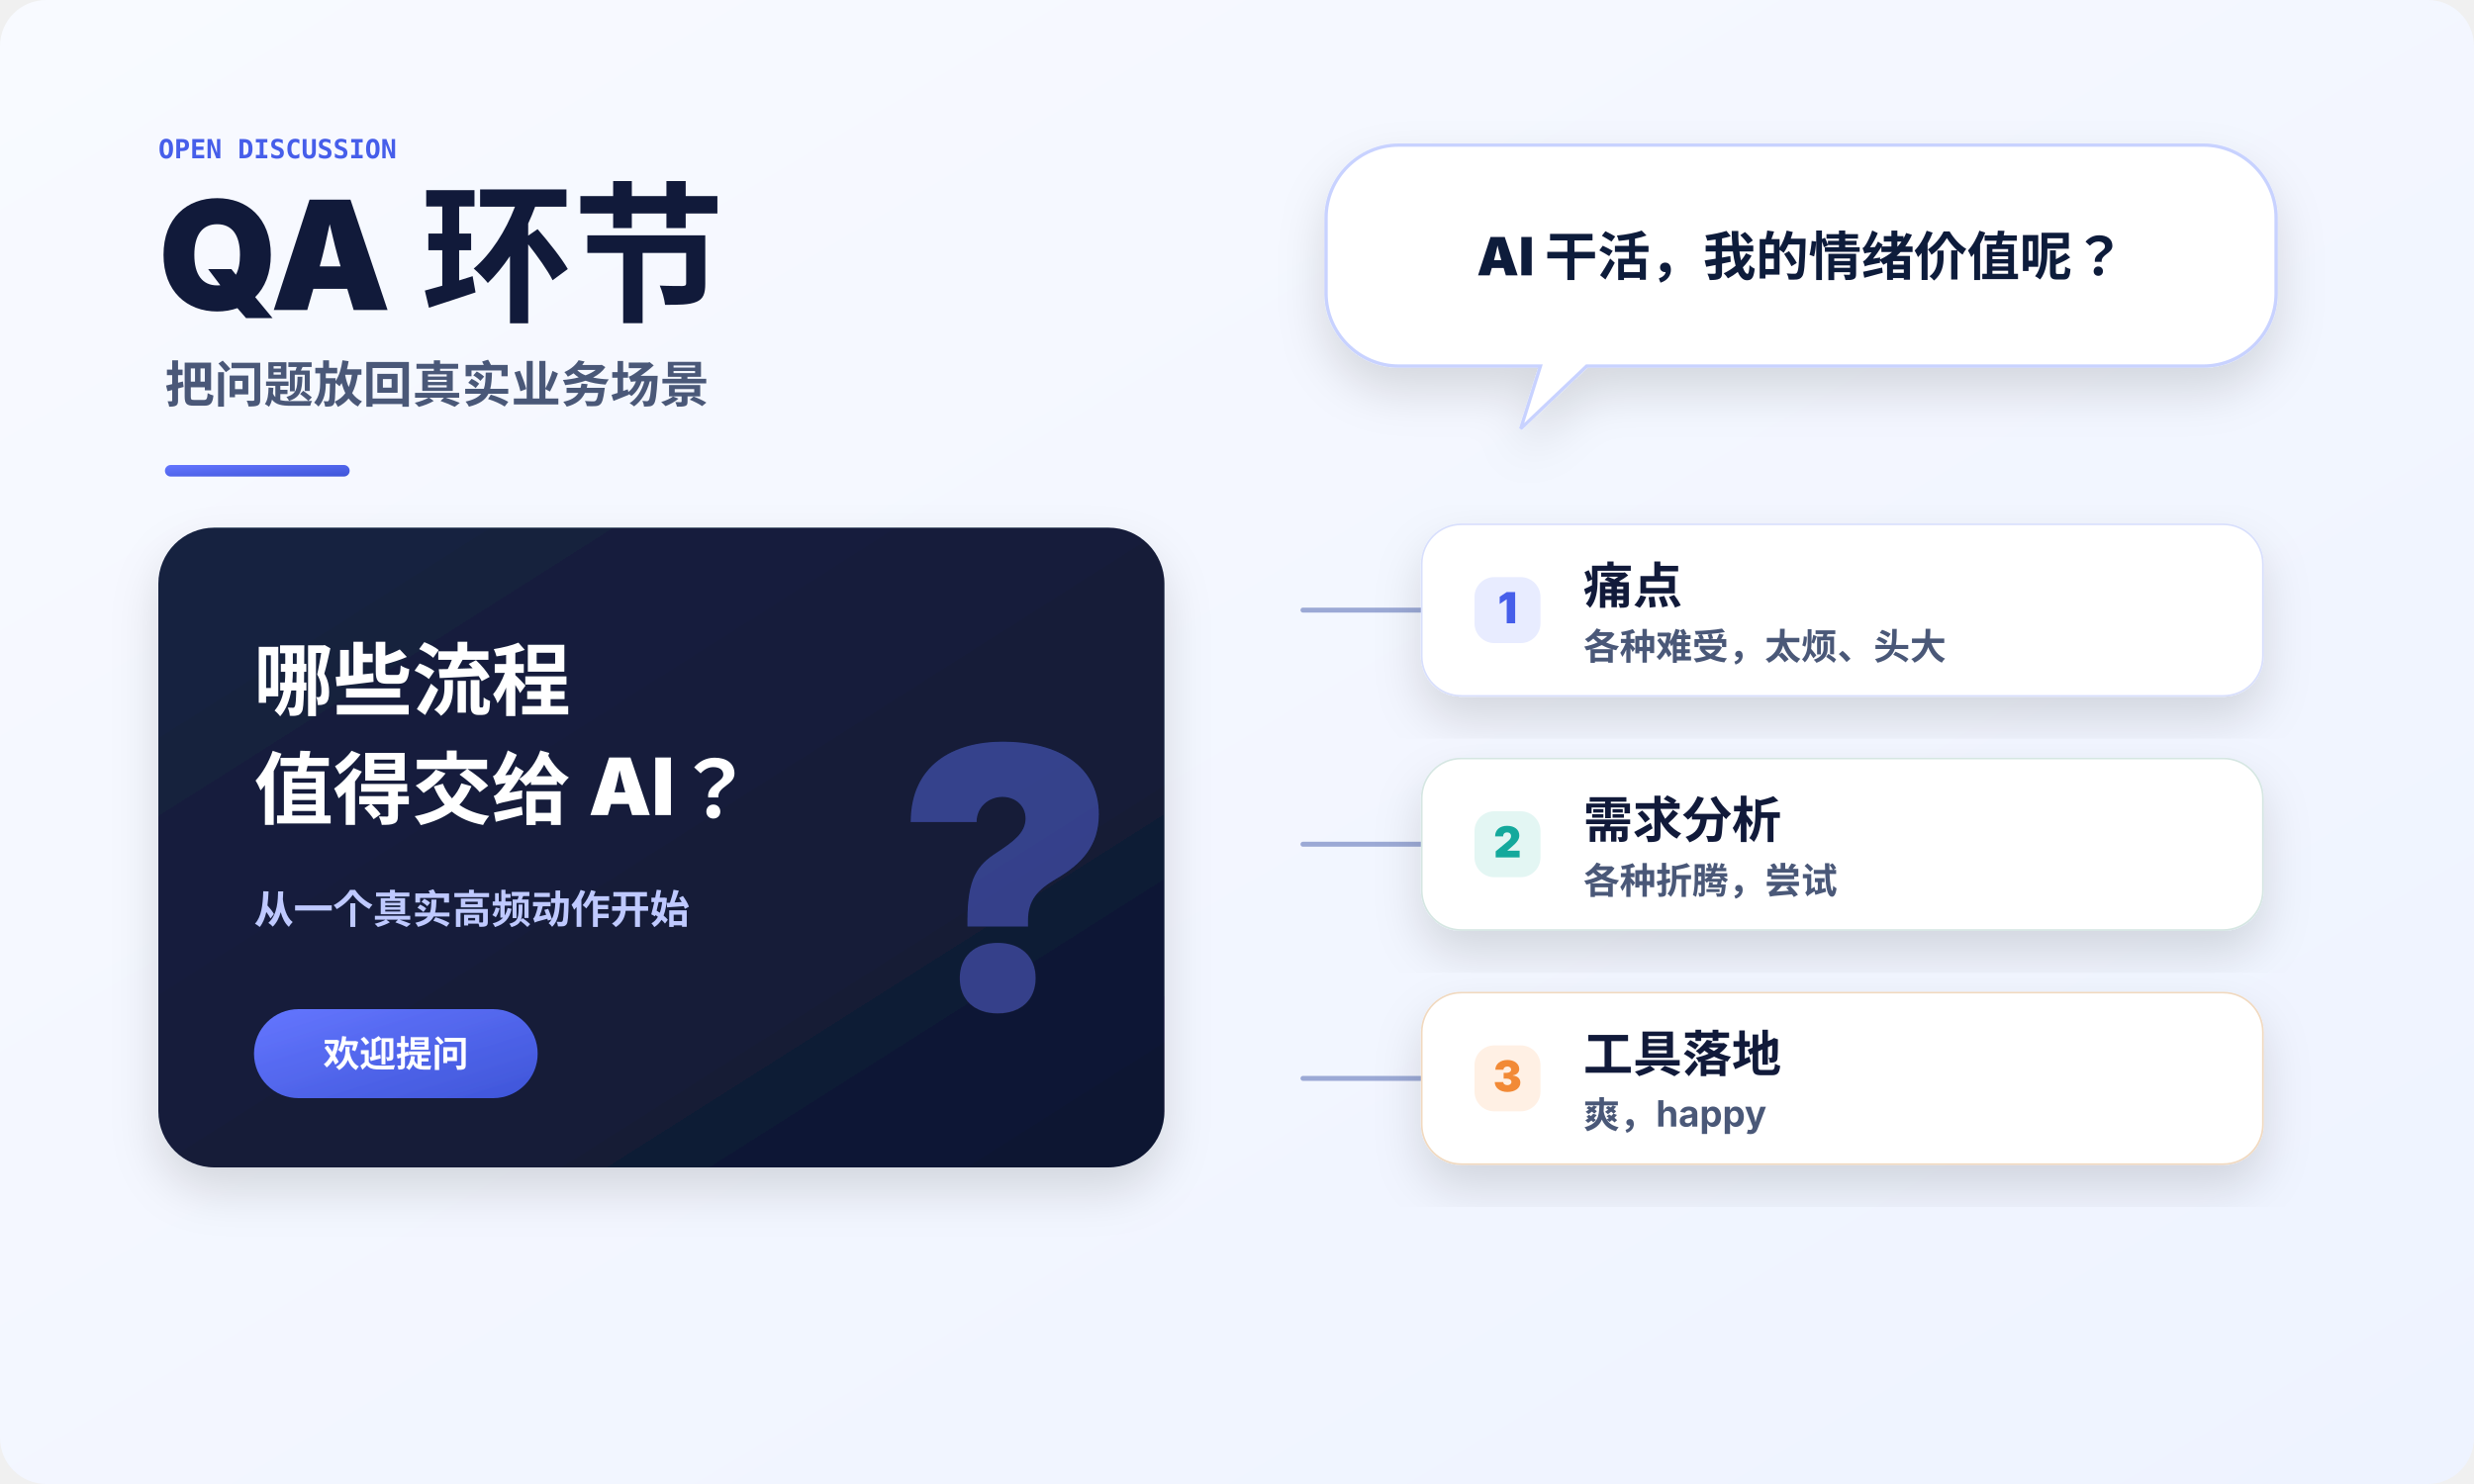
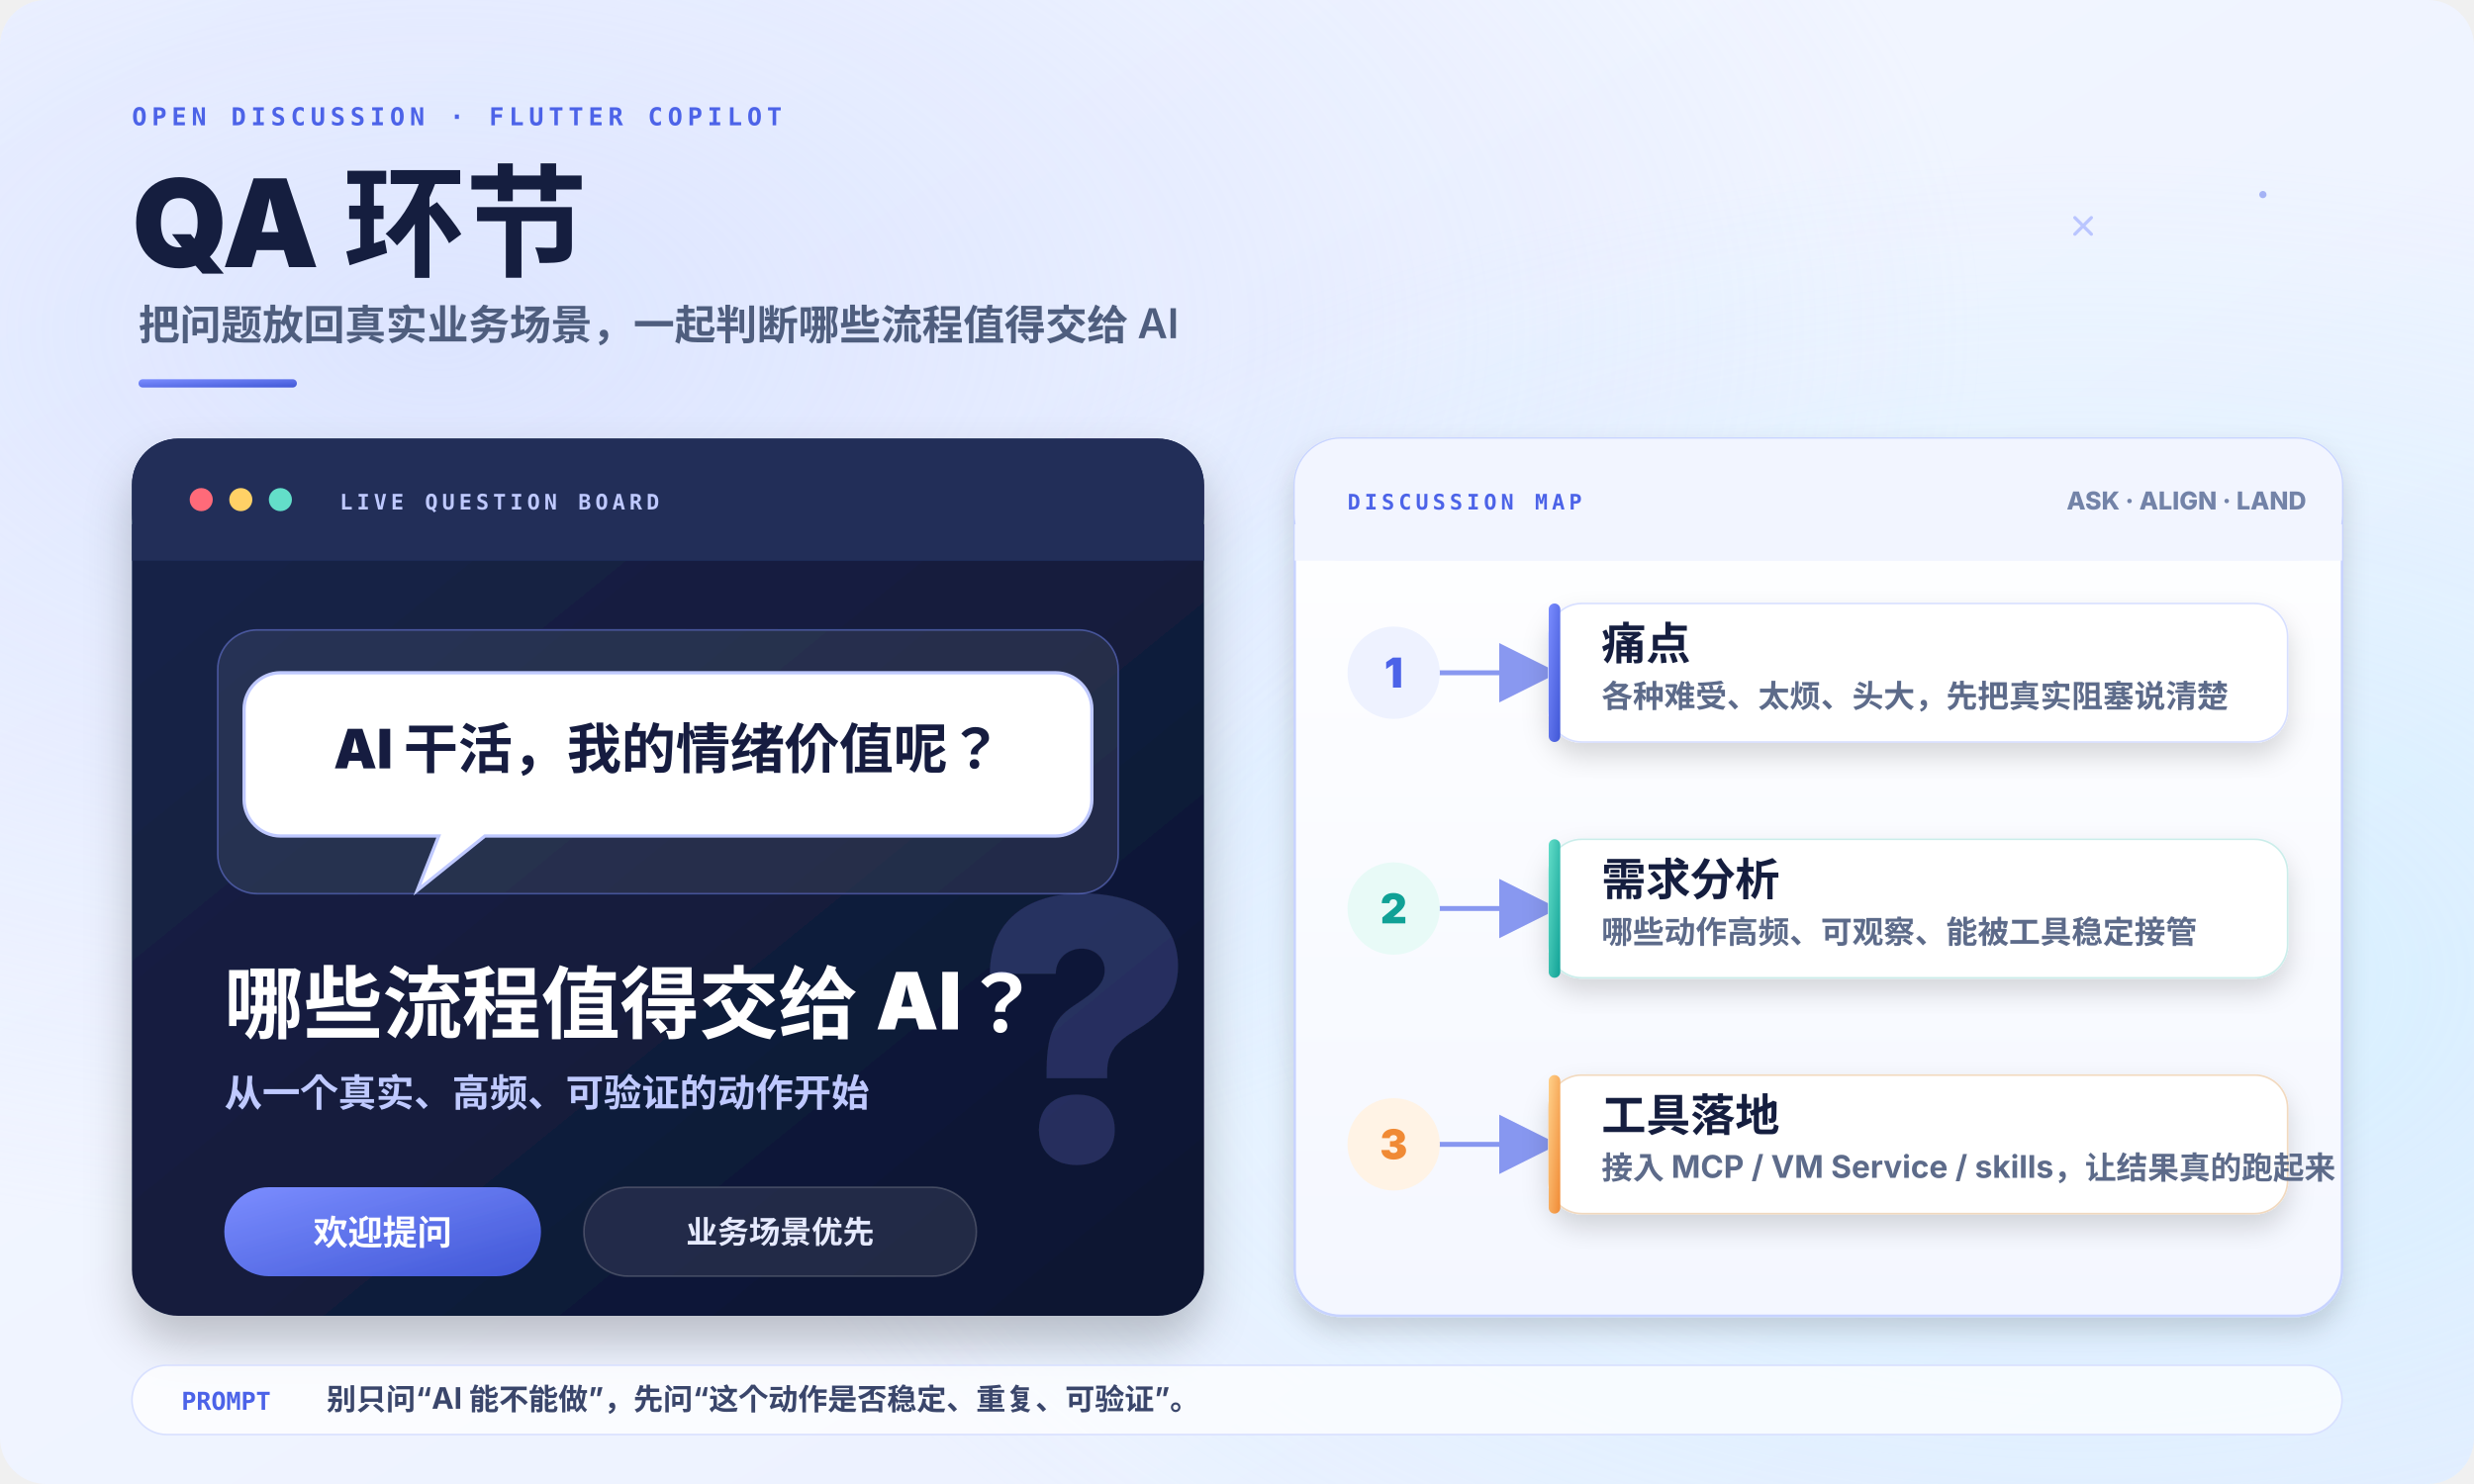
<svg xmlns="http://www.w3.org/2000/svg" width="1500" height="900" viewBox="0 0 1500 900">
  <defs>
    <linearGradient id="bg" x1="0" y1="0" x2="1" y2="1">
-       <stop offset="0%" stop-color="#F8FAFF" />
-       <stop offset="100%" stop-color="#EEF3FF" />
+       <stop offset="0%" stop-color="#F6F9FF" />
+       <stop offset="100%" stop-color="#E9EFFF" />
    </linearGradient>
-     <linearGradient id="panel" x1="0" y1="0" x2="1" y2="1">
-       <stop offset="0%" stop-color="#182241" />
-       <stop offset="100%" stop-color="#0F1732" />
+     <radialGradient id="glowLeft" cx="18%" cy="22%" r="62%">
+       <stop offset="0%" stop-color="#C8D4FF" stop-opacity="0.52" />
+       <stop offset="100%" stop-color="#C8D4FF" stop-opacity="0" />
+     </radialGradient>
+     <radialGradient id="glowRight" cx="84%" cy="66%" r="56%">
+       <stop offset="0%" stop-color="#B9EDFF" stop-opacity="0.42" />
+       <stop offset="100%" stop-color="#B9EDFF" stop-opacity="0" />
+     </radialGradient>
+     <linearGradient id="accent" x1="0" y1="0" x2="1" y2="1">
+       <stop offset="0%" stop-color="#7B8DFF" />
+       <stop offset="100%" stop-color="#4057D6" />
    </linearGradient>
-     <linearGradient id="accent" x1="0" y1="0" x2="1" y2="1">
-       <stop offset="0%" stop-color="#6476FF" />
-       <stop offset="100%" stop-color="#3E55D8" />
+     <linearGradient id="cyan" x1="0" y1="0" x2="1" y2="1">
+       <stop offset="0%" stop-color="#65E8FF" />
+       <stop offset="100%" stop-color="#2EA7FF" />
    </linearGradient>
-     <filter id="softShadow" x="-20%" y="-25%" width="140%" height="150%">
-       <feGaussianBlur in="SourceAlpha" stdDeviation="14" />
-       <feOffset dx="0" dy="14" />
+     <linearGradient id="teal" x1="0" y1="0" x2="1" y2="1">
+       <stop offset="0%" stop-color="#63DEC9" />
+       <stop offset="100%" stop-color="#10A196" />
+     </linearGradient>
+     <linearGradient id="amber" x1="0" y1="0" x2="1" y2="1">
+       <stop offset="0%" stop-color="#FFD18A" />
+       <stop offset="100%" stop-color="#F08A35" />
+     </linearGradient>
+     <linearGradient id="darkPanel" x1="0" y1="0" x2="1" y2="1">
+       <stop offset="0%" stop-color="#182449" />
+       <stop offset="100%" stop-color="#0D1531" />
+     </linearGradient>
+     <linearGradient id="surface" x1="0" y1="0" x2="0" y2="1">
+       <stop offset="0%" stop-color="#FFFFFF" />
+       <stop offset="100%" stop-color="#F4F7FF" />
+     </linearGradient>
+     <filter id="softShadow" x="-18%" y="-20%" width="136%" height="146%">
+       <feGaussianBlur in="SourceAlpha" stdDeviation="8" />
+       <feOffset dx="0" dy="8" result="off" />
      <feComponentTransfer>
-         <feFuncA type="linear" slope="0.13" />
+         <feFuncA type="linear" slope="0.15" />
      </feComponentTransfer>
      <feMerge>
        <feMergeNode />
        <feMergeNode in="SourceGraphic" />
      </feMerge>
    </filter>
+     <filter id="deepShadow" x="-22%" y="-24%" width="144%" height="150%">
+       <feGaussianBlur in="SourceAlpha" stdDeviation="14" />
+       <feOffset dx="0" dy="16" result="off" />
+       <feComponentTransfer>
+         <feFuncA type="linear" slope="0.22" />
+       </feComponentTransfer>
+       <feMerge>
+         <feMergeNode />
+         <feMergeNode in="SourceGraphic" />
+       </feMerge>
+     </filter>
+     <marker id="arrow" markerWidth="12" markerHeight="12" refX="10" refY="6" orient="auto">
+       <path d="M0,0 L12,6 L0,12 Z" fill="#4C63E8" />
+     </marker>
    <style>
      text { font-family: -apple-system, BlinkMacSystemFont, "Segoe UI", "PingFang SC", "Microsoft YaHei", sans-serif; letter-spacing: 0; }
      .mono { font-family: "SF Mono", Menlo, Consolas, monospace; }
-       .ink { fill: #111A3A; }
-       .muted { fill: #4A5878; }
+       .tag { font: 800 15px "SF Mono", Menlo, Consolas, monospace; fill: #4C63E8; letter-spacing: 3px; }
+       .title { font: 900 74px -apple-system, BlinkMacSystemFont, "Segoe UI", "PingFang SC", sans-serif; fill: #151E3F; }
+       .subtitle { font: 600 25px -apple-system, BlinkMacSystemFont, "Segoe UI", "PingFang SC", sans-serif; fill: #4F5E7E; }
+       .panelTag { font: 800 13px "SF Mono", Menlo, Consolas, monospace; letter-spacing: 2.5px; }
+       .small { font: 600 17px -apple-system, BlinkMacSystemFont, "Segoe UI", "PingFang SC", sans-serif; fill: #6B7898; }
+       .ink { fill: #151E3F; }
+       .muted { fill: #5D6B8A; }
      .white { fill: #FFFFFF; }
-       .blue { fill: #465EEA; }
    </style>
  </defs>
  <rect width="1500" height="900" rx="28" fill="url(#bg)" />
-   <g transform="translate(96 96)">
-     <text class="mono blue" x="0" y="0" font-size="16" font-weight="800">OPEN DISCUSSION</text>
-     <text class="ink" x="0" y="92" font-size="92" font-weight="900">QA 环节</text>
-     <text class="muted" x="4" y="148" font-size="30" font-weight="700">把问题放回真实业务场景</text>
-     <rect x="4" y="186" width="112" height="7" rx="3.5" fill="url(#accent)" />
+   <rect width="1500" height="900" rx="28" fill="url(#glowLeft)" />
+   <rect width="1500" height="900" rx="28" fill="url(#glowRight)" />
+   <g opacity="0.45">
+     <circle cx="118" cy="760" r="2" fill="#4C63E8" />
+     <circle cx="220" cy="112" r="1.8" fill="#6EE7FF" />
+     <circle cx="1372" cy="118" r="2.2" fill="#4C63E8" />
+     <circle cx="1326" cy="782" r="1.8" fill="#2EA7FF" />
+     <path d="M1258 132 L1268 142 M1258 142 L1268 132" stroke="#7B8DFF" stroke-width="2" stroke-linecap="round" />
+     <path d="M108 696 L118 706 M108 706 L118 696" stroke="#2EA7FF" stroke-width="2" stroke-linecap="round" />
  </g>
-   <g transform="translate(810 88)" filter="url(#softShadow)">
-     <path d="M38 0 H526 C550 0 570 20 570 44 V90 C570 114 550 134 526 134 H152 L112 172 L124 134 H38 C14 134 -6 114 -6 90 V44 C-6 20 14 0 38 0 Z" fill="#FFFFFF" stroke="#C8D2FF" stroke-width="2" />
-     <text class="ink" x="282" y="79" font-size="32" font-weight="900" text-anchor="middle">AI 干活，我的情绪价值呢？</text>
+   <g transform="translate(80 76)">
+     <text class="tag" x="0" y="0">OPEN DISCUSSION · FLUTTER COPILOT</text>
+     <text class="title" x="0" y="86">QA 环节</text>
+     <text class="subtitle" x="4" y="130">把问题放回真实业务场景，一起判断哪些流程值得交给 AI</text>
+     <rect x="4" y="154" width="96" height="5" rx="2.5" fill="url(#accent)" />
  </g>
-   <g transform="translate(96 320)" filter="url(#softShadow)">
-     <rect x="0" y="0" width="610" height="388" rx="34" fill="url(#panel)" />
-     <text class="white" x="58" y="110" font-size="48" font-weight="900">哪些流程</text>
-     <text class="white" x="58" y="176" font-size="48" font-weight="900">值得交给 AI？</text>
-     <text x="58" y="240" font-size="24" font-weight="700" fill="#BFC9FF">从一个真实高频动作开始</text>
-     <rect x="58" y="292" width="172" height="54" rx="27" fill="url(#accent)" />
-     <text class="white" x="144" y="327" font-size="22" font-weight="800" text-anchor="middle">欢迎提问</text>
-     <text x="448" y="292" font-size="220" font-weight="900" fill="#6476FF" opacity="0.42">?</text>
+   <g transform="translate(80 266)" filter="url(#deepShadow)">
+     <rect x="0" y="0" width="650" height="532" rx="28" fill="url(#darkPanel)" />
+     <rect x="0" y="0" width="650" height="74" rx="28" fill="#202D59" />
+     <rect x="0" y="52" width="650" height="22" fill="#202D59" />
+     <circle cx="42" cy="37" r="7" fill="#FF6B79" />
+     <circle cx="66" cy="37" r="7" fill="#FFD166" />
+     <circle cx="90" cy="37" r="7" fill="#63DEC9" />
+     <text x="126" y="43" class="panelTag" fill="#BFC9FF">LIVE QUESTION BOARD</text>
+     <g transform="translate(52 116)">
+       <rect x="0" y="0" width="546" height="160" rx="24" fill="#FFFFFF" fill-opacity="0.08" stroke="#7B8DFF" stroke-opacity="0.45" />
+       <path d="M38 26 H508 C520 26 530 36 530 48 V103 C530 115 520 125 508 125 H162 L121 158 L134 125 H38 C26 125 16 115 16 103 V48 C16 36 26 26 38 26 Z" fill="#FFFFFF" stroke="#BFC9FF" stroke-width="2" />
+       <text x="273" y="84" font-size="33" font-weight="900" fill="#151E3F" text-anchor="middle">AI 干活，我的情绪价值呢？</text>
+     </g>
+     <text x="56" y="360" font-size="48" font-weight="900" fill="#FFFFFF">哪些流程值得交给 AI？</text>
+     <text x="56" y="405" font-size="23" font-weight="700" fill="#BFC9FF">从一个真实、高频、可验证的动作开始</text>
+     <g transform="translate(56 454)">
+       <rect x="0" y="0" width="192" height="54" rx="27" fill="url(#accent)" />
+       <text x="96" y="35" font-size="21" font-weight="900" fill="#FFFFFF" text-anchor="middle">欢迎提问</text>
+       <rect x="218" y="0" width="238" height="54" rx="27" fill="#FFFFFF" fill-opacity="0.08" stroke="#FFFFFF" stroke-opacity="0.18" />
+       <text x="337" y="34" font-size="19" font-weight="800" fill="#E6EAFF" text-anchor="middle">业务场景优先</text>
+     </g>
+     <text x="512" y="438" font-size="220" font-weight="900" fill="#7B8DFF" opacity="0.20">?</text>
  </g>
-   <g transform="translate(790 318)">
-     <path d="M0 52 H72" stroke="#9BA9D5" stroke-width="3" stroke-linecap="round" />
-     <path d="M0 194 H72" stroke="#9BA9D5" stroke-width="3" stroke-linecap="round" />
-     <path d="M0 336 H72" stroke="#9BA9D5" stroke-width="3" stroke-linecap="round" />
+   <g transform="translate(785 266)">
    <g filter="url(#softShadow)">
-       <rect x="72" y="0" width="510" height="104" rx="24" fill="#FFFFFF" stroke="#D8DFFC" />
+       <rect x="0" y="0" width="635" height="532" rx="28" fill="url(#surface)" stroke="#C7D3FF" stroke-width="1.5" />
    </g>
-     <rect x="104" y="32" width="40" height="40" rx="12" fill="#E8ECFF" />
-     <text class="blue" x="124" y="60" font-size="26" font-weight="900" text-anchor="middle">1</text>
-     <text class="ink" x="170" y="48" font-size="30" font-weight="900">痛点</text>
-     <text class="muted" x="170" y="82" font-size="22" font-weight="700">各种难受，太烦、头大</text>
-     <g filter="url(#softShadow)">
-       <rect x="72" y="142" width="510" height="104" rx="24" fill="#FFFFFF" stroke="#D5E6E2" />
+     <rect x="0" y="0" width="635" height="74" rx="28" fill="#F2F5FF" />
+     <rect x="0" y="52" width="635" height="22" fill="#F2F5FF" />
+     <text x="32" y="43" class="panelTag" fill="#4C63E8">DISCUSSION MAP</text>
+     <text x="468" y="43" font-size="15" font-weight="800" fill="#7383A8">ASK · ALIGN · LAND</text>
+     <path d="M86 142 C116 142 128 142 154 142" stroke="#4C63E8" stroke-width="3" stroke-linecap="round" marker-end="url(#arrow)" opacity="0.65" />
+     <path d="M86 285 C116 285 128 285 154 285" stroke="#4C63E8" stroke-width="3" stroke-linecap="round" marker-end="url(#arrow)" opacity="0.65" />
+     <path d="M86 428 C116 428 128 428 154 428" stroke="#4C63E8" stroke-width="3" stroke-linecap="round" marker-end="url(#arrow)" opacity="0.65" />
+     <g transform="translate(32 100)">
+       <circle cx="28" cy="42" r="28" fill="#EEF2FF" />
+       <text x="28" y="51" font-size="25" font-weight="900" fill="#4C63E8" text-anchor="middle">1</text>
+       <g filter="url(#softShadow)">
+         <rect x="122" y="0" width="448" height="84" rx="20" fill="#FFFFFF" stroke="#D7DFFF" />
+       </g>
+       <rect x="122" y="0" width="7" height="84" rx="3.5" fill="url(#accent)" />
+       <text x="154" y="34" font-size="27" font-weight="900" fill="#151E3F">痛点</text>
+       <text x="154" y="63" font-size="19" font-weight="700" fill="#5D6B8A">各种难受、太烦、头大，先把真实阻塞说清楚</text>
    </g>
-     <rect x="104" y="174" width="40" height="40" rx="12" fill="#E3F6F3" />
-     <text x="124" y="202" font-size="26" font-weight="900" text-anchor="middle" fill="#14A99C">2</text>
-     <text class="ink" x="170" y="190" font-size="30" font-weight="900">需求分析</text>
-     <text class="muted" x="170" y="224" font-size="22" font-weight="700">各种折腾，尝试</text>
-     <g filter="url(#softShadow)">
-       <rect x="72" y="284" width="510" height="104" rx="24" fill="#FFFFFF" stroke="#F1D9BF" />
+     <g transform="translate(32 243)">
+       <circle cx="28" cy="42" r="28" fill="#E8FAF7" />
+       <text x="28" y="51" font-size="25" font-weight="900" fill="#10A196" text-anchor="middle">2</text>
+       <g filter="url(#softShadow)">
+         <rect x="122" y="0" width="448" height="84" rx="20" fill="#FFFFFF" stroke="#CBEDEA" />
+       </g>
+       <rect x="122" y="0" width="7" height="84" rx="3.5" fill="url(#teal)" />
+       <text x="154" y="34" font-size="27" font-weight="900" fill="#151E3F">需求分析</text>
+       <text x="154" y="63" font-size="19" font-weight="700" fill="#5D6B8A">哪些动作高频、可观察、能被工具稳定接管</text>
    </g>
-     <rect x="104" y="316" width="40" height="40" rx="12" fill="#FFF0E4" />
-     <text x="124" y="344" font-size="26" font-weight="900" text-anchor="middle" fill="#F28A36">3</text>
-     <text class="ink" x="170" y="332" font-size="30" font-weight="900">工具落地</text>
-     <text class="muted" x="170" y="366" font-size="22" font-weight="700">爽，happy</text>
+     <g transform="translate(32 386)">
+       <circle cx="28" cy="42" r="28" fill="#FFF3E5" />
+       <text x="28" y="51" font-size="25" font-weight="900" fill="#F08A35" text-anchor="middle">3</text>
+       <g filter="url(#softShadow)">
+         <rect x="122" y="0" width="448" height="84" rx="20" fill="#FFFFFF" stroke="#F2D9BE" />
+       </g>
+       <rect x="122" y="0" width="7" height="84" rx="3.5" fill="url(#amber)" />
+       <text x="154" y="34" font-size="27" font-weight="900" fill="#151E3F">工具落地</text>
+       <text x="154" y="63" font-size="19" font-weight="700" fill="#5D6B8A">接入 MCP / VM Service / skills，让结果真的跑起来</text>
+     </g>
+   </g>
+   <g transform="translate(80 828)">
+     <rect x="0" y="0" width="1340" height="42" rx="21" fill="#FFFFFF" fill-opacity="0.72" stroke="#D8E0FF" />
+     <text x="30" y="27" class="mono" font-size="15" font-weight="800" fill="#4C63E8">PROMPT</text>
+     <text x="118" y="27" font-size="18" font-weight="700" fill="#3A466B">别只问“AI 能不能做”，先问“这个动作是否稳定、重复、可验证”。</text>
  </g>
</svg>
